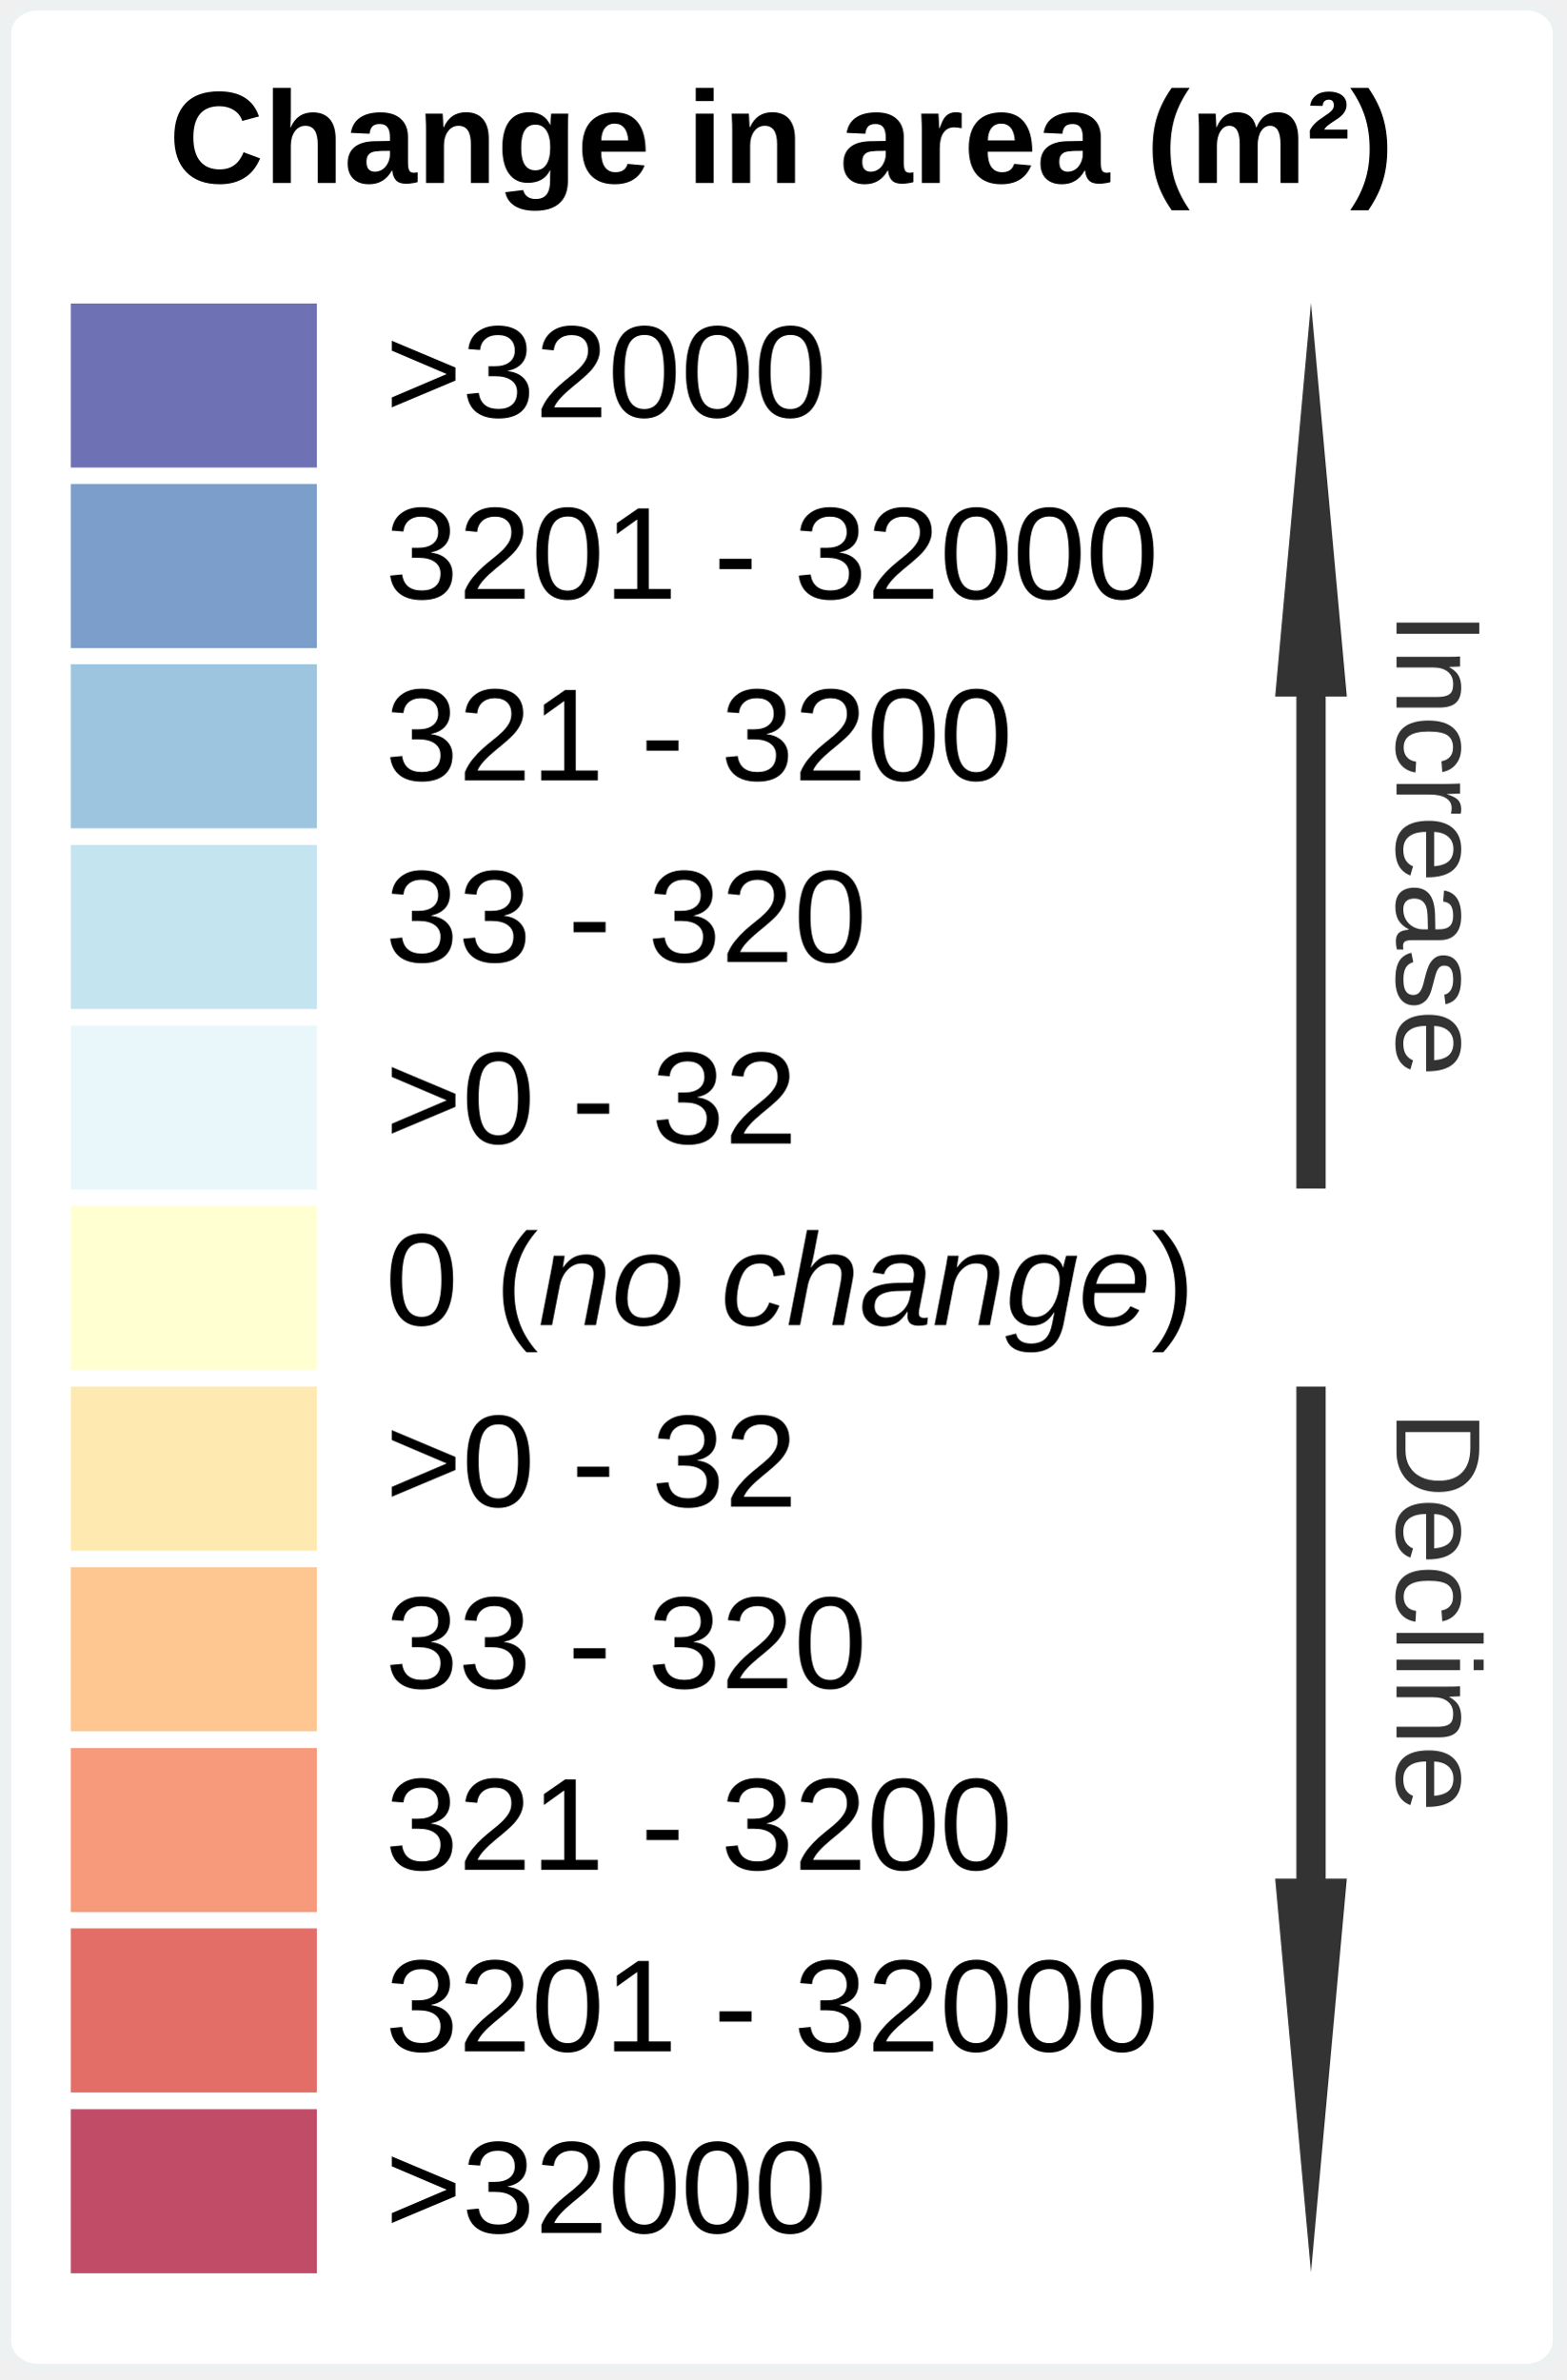
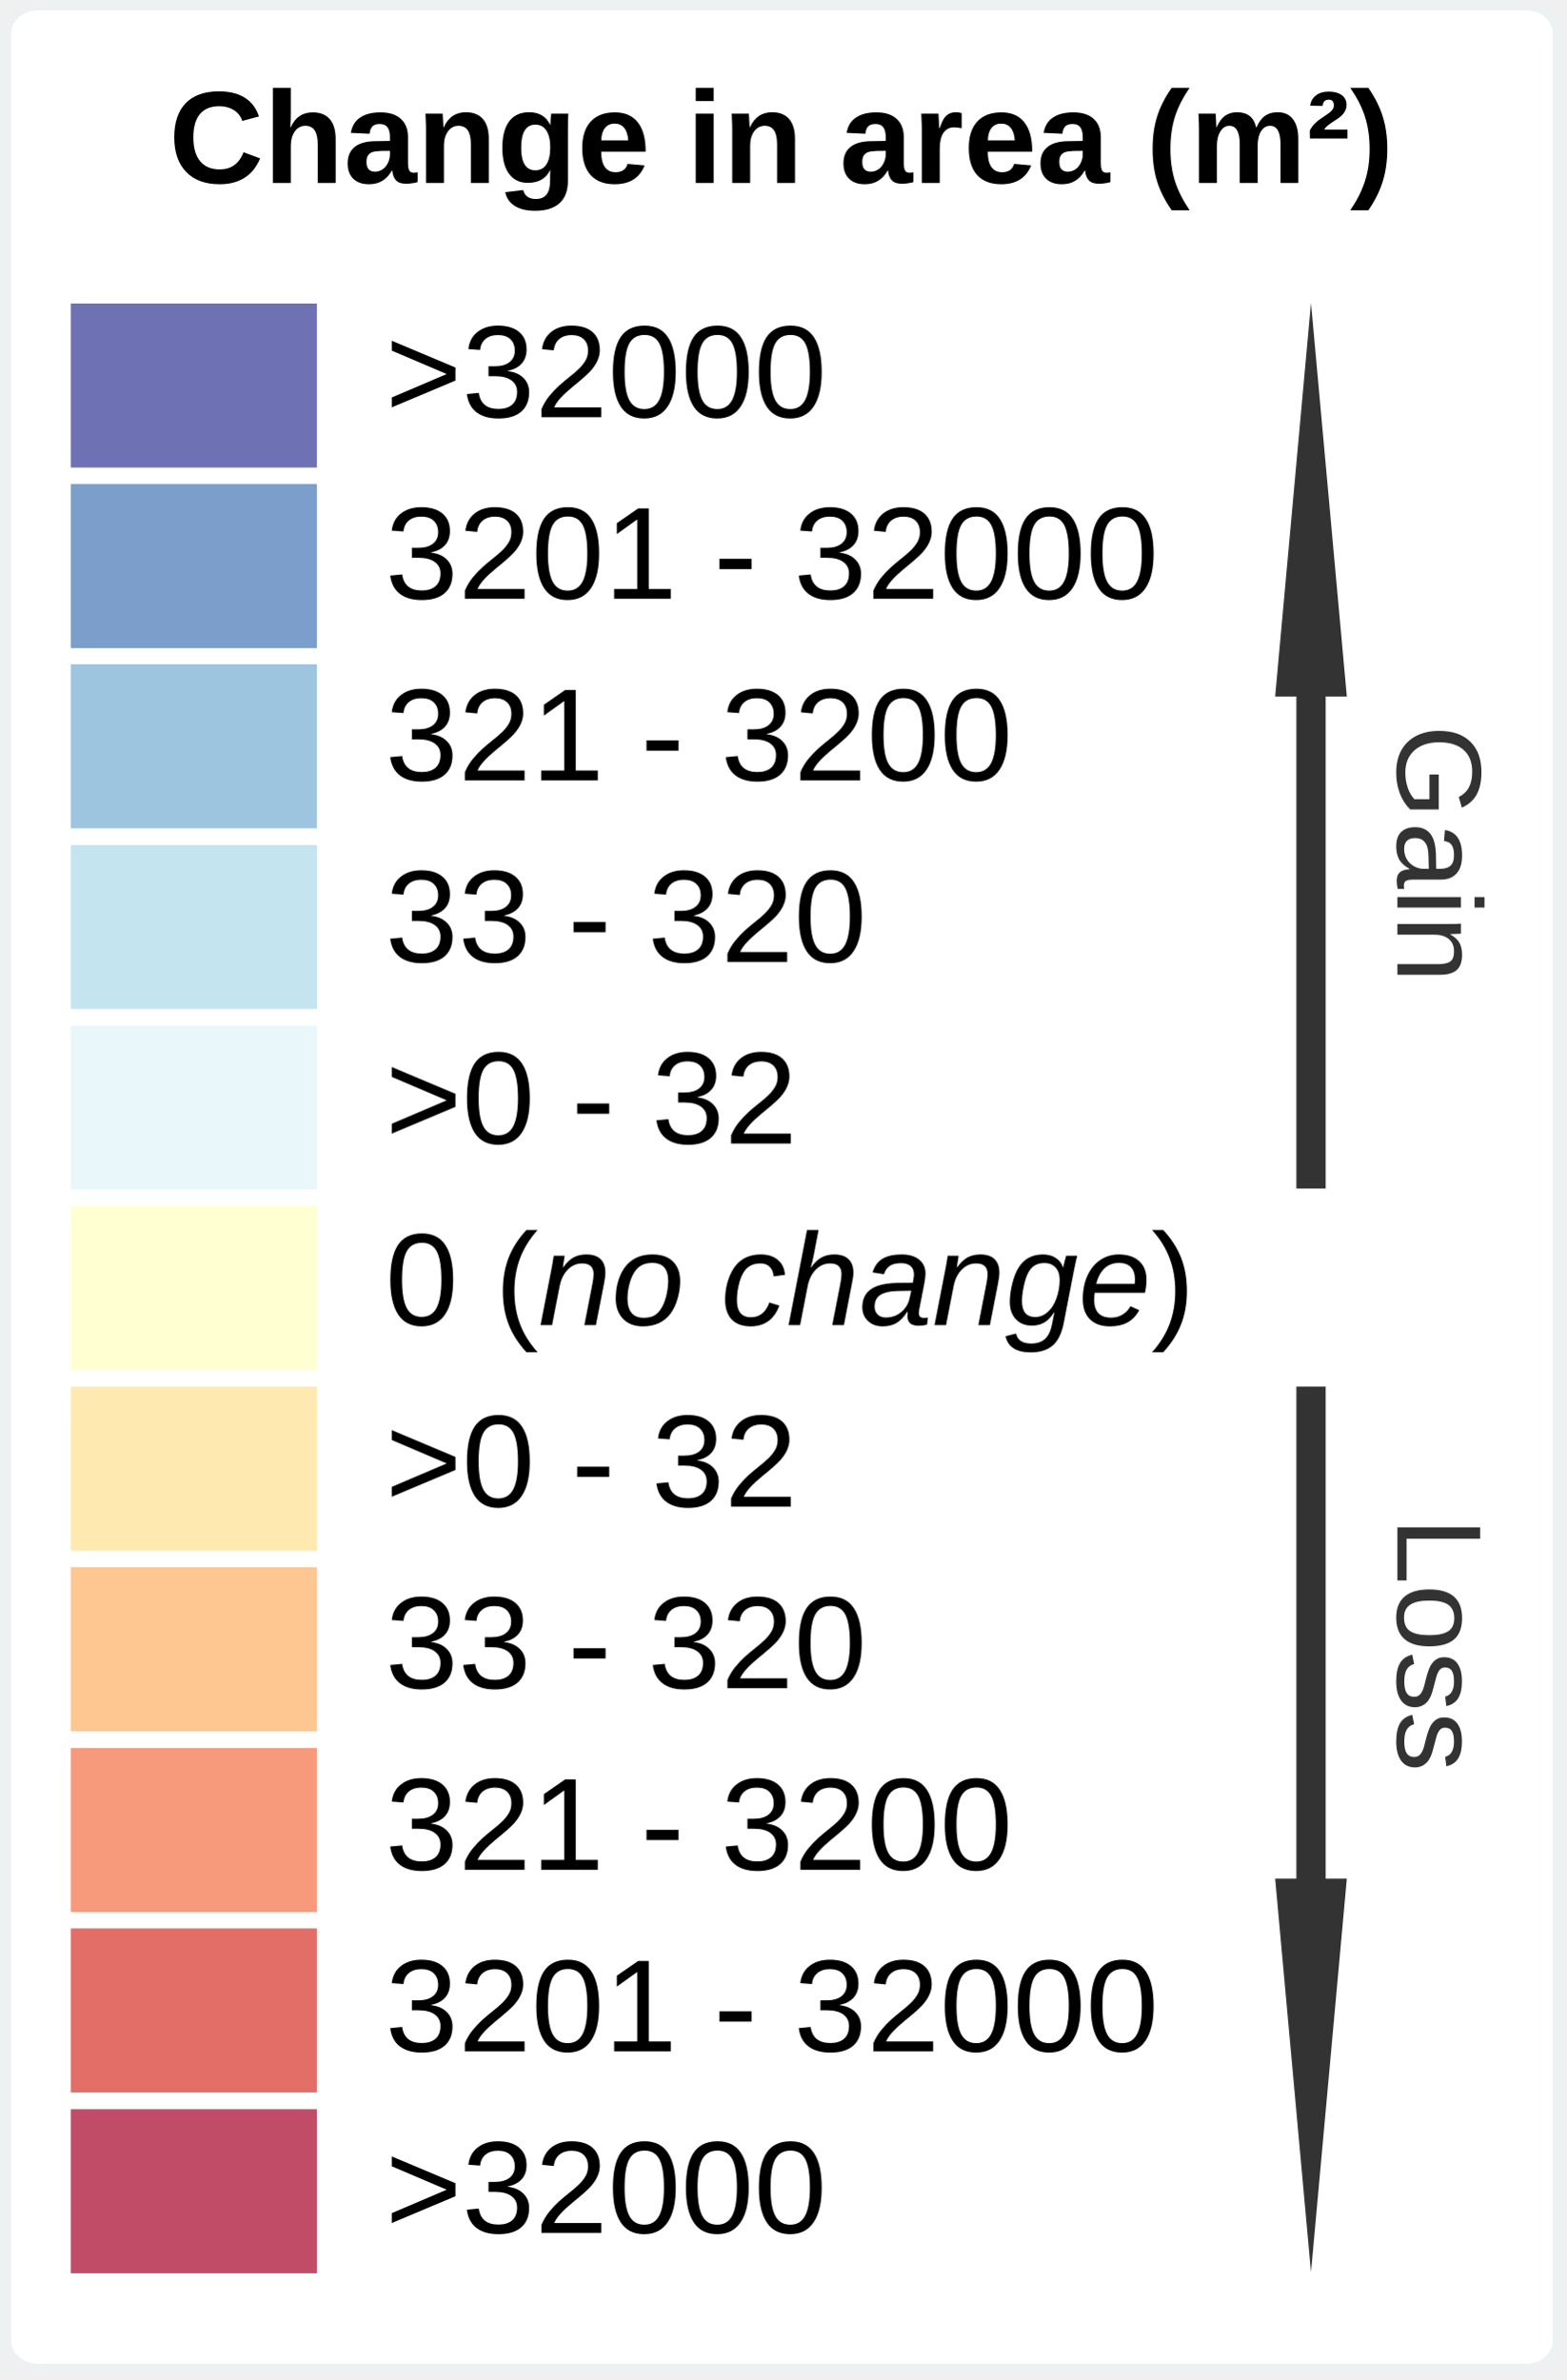
<svg xmlns="http://www.w3.org/2000/svg" width="100%" height="100%" viewBox="0 0 191 290" version="1.1" xml:space="preserve" style="fill-rule:evenodd;clip-rule:evenodd;stroke-linecap:round;stroke-linejoin:round;stroke-miterlimit:1.5;">
  <g transform="matrix(1.0334,0,0,0.903175,0.374704,0.0195705)">
    <path d="M183.507,4.491C183.507,2.403 181.804,0.709 179.707,0.709L4.076,0.709C1.978,0.709 0.276,2.403 0.276,4.491L0.276,315.899C0.276,317.986 1.978,319.681 4.076,319.681L179.707,319.681C181.804,319.681 183.507,317.986 183.507,315.899L183.507,4.491Z" style="fill:white;stroke:rgb(237,241,241);stroke-width:1.36px;" />
  </g>
  <g transform="matrix(1,0,0,1,-1.09346,19.5826)">
    <g opacity="0.7">
      <g transform="matrix(1.11969,0,0,0.969089,-3.59326,5.83351)">
        <rect x="11.892" y="11.948" width="26.793" height="20.638" style="fill:rgb(49,54,149);" />
      </g>
      <g transform="matrix(1.11969,0,0,0.969089,-3.59326,49.8097)">
        <rect x="11.892" y="11.948" width="26.793" height="20.638" style="fill:rgb(116,173,209);" />
      </g>
      <g transform="matrix(1.11969,0,0,0.969089,-3.59326,71.8342)">
        <rect x="11.892" y="11.948" width="26.793" height="20.638" style="fill:rgb(171,217,233);" />
      </g>
      <g transform="matrix(1.11969,0,0,0.969089,-3.59326,93.8454)">
        <rect x="11.892" y="11.948" width="26.793" height="20.638" style="fill:rgb(224,243,248);" />
      </g>
      <g transform="matrix(1.11969,0,0,0.969089,-3.59326,115.83)">
        <rect x="11.892" y="11.948" width="26.793" height="20.638" style="fill:rgb(255,255,191);" />
      </g>
      <g transform="matrix(1.11969,0,0,0.969089,-3.59326,137.869)">
        <rect x="11.892" y="11.948" width="26.793" height="20.638" style="fill:rgb(254,224,144);" />
      </g>
      <g transform="matrix(1.11969,0,0,0.969089,-3.59326,159.88)">
        <rect x="11.892" y="11.948" width="26.793" height="20.638" style="fill:rgb(253,174,97);" />
      </g>
      <g transform="matrix(1.11969,0,0,0.969089,-3.59326,181.921)">
        <rect x="11.892" y="11.948" width="26.793" height="20.638" style="fill:rgb(244,109,67);" />
      </g>
      <g transform="matrix(1.11969,0,0,0.969089,-3.59326,203.908)">
        <rect x="11.892" y="11.948" width="26.793" height="20.638" style="fill:rgb(215,48,39);" />
      </g>
      <g transform="matrix(1.11969,0,0,0.969089,-3.59326,225.947)">
        <rect x="11.892" y="11.948" width="26.793" height="20.638" style="fill:rgb(165,0,38);" />
      </g>
      <g transform="matrix(1.11969,0,0,0.969089,-3.59326,27.8335)">
        <rect x="11.892" y="11.948" width="26.793" height="20.638" style="fill:rgb(69,117,180);" />
      </g>
    </g>
  </g>
  <g transform="matrix(1,0,0,1,3.97981,-2.23635)">
    <text x="16.606px" y="24.541px" style="font-family:'Arial-BoldMT', 'Arial', sans-serif;font-weight:700;font-size:16px;">Change in area (m</text>
    <text x="155.31px" y="24.541px" style="font-family:'Arial-BoldMT', 'Arial', sans-serif;font-weight:700;font-size:16px;">²</text>
    <text x="160.638px" y="24.541px" style="font-family:'Arial-BoldMT', 'Arial', sans-serif;font-weight:700;font-size:16px;">)</text>
  </g>
  <g transform="matrix(1,0,0,1,2.97981,1.76365)">
    <text x="43.986px" y="49.094px" style="font-family:'ArialMT', 'Arial', sans-serif;font-size:16px;">&gt;32000</text>
    <text x="43.986px" y="71.227px" style="font-family:'ArialMT', 'Arial', sans-serif;font-size:16px;">3201 - 32000</text>
    <text x="43.986px" y="93.361px" style="font-family:'ArialMT', 'Arial', sans-serif;font-size:16px;">321 - 3200</text>
    <text x="43.986px" y="115.494px" style="font-family:'ArialMT', 'Arial', sans-serif;font-size:16px;">33 - 320</text>
    <text x="43.986px" y="137.627px" style="font-family:'ArialMT', 'Arial', sans-serif;font-size:16px;">&gt;0 - 32</text>
    <text x="43.986px" y="159.761px" style="font-family:'ArialMT', 'Arial', sans-serif;font-size:16px;">0 (</text>
    <text x="62.658px" y="159.761px" style="font-family:'Arial-ItalicMT', 'Arial', sans-serif;font-style:italic;font-size:16px;">no change</text>
    <text x="137.392px" y="159.761px" style="font-family:'ArialMT', 'Arial', sans-serif;font-size:16px;">)</text>
    <text x="43.986px" y="181.894px" style="font-family:'ArialMT', 'Arial', sans-serif;font-size:16px;">&gt;0 - 32</text>
    <text x="43.986px" y="204.027px" style="font-family:'ArialMT', 'Arial', sans-serif;font-size:16px;">33 - 320</text>
    <text x="43.986px" y="226.161px" style="font-family:'ArialMT', 'Arial', sans-serif;font-size:16px;">321 - 3200</text>
    <text x="43.986px" y="248.294px" style="font-family:'ArialMT', 'Arial', sans-serif;font-size:16px;">3201 - 32000</text>
    <text x="43.986px" y="270.427px" style="font-family:'ArialMT', 'Arial', sans-serif;font-size:16px;">&gt;32000</text>
  </g>
  <g transform="matrix(1,0,0,1,3.97981,1.76365)">
    <g id="Forward--small-" transform="matrix(2.62319e-16,-4.284,0.397208,2.43219e-17,69.4695,1368.34)">
      <path d="M311.2,217.5L300,206.5L300,213L286,213L286,222L300,222L300,228.5L311.2,217.5Z" style="fill:rgb(51,51,51);fill-rule:nonzero;" />
    </g>
    <g id="Forward--small-1" transform="matrix(2.62319e-16,4.284,-0.397208,2.43219e-17,242.255,-1057.96)">
      <path d="M311.2,217.5L300,206.5L300,213L286,213L286,222L300,222L300,228.5L311.2,217.5Z" style="fill:rgb(51,51,51);fill-rule:nonzero;" />
    </g>
  </g>
-   <g transform="matrix(6.12323e-17,1,-1,6.12323e-17,285.4,58.7611)">
-     <text x="15.775px" y="115.131px" style="font-family:'ArialMT', 'Arial', sans-serif;font-size:14.667px;fill:rgb(51,51,51);">I<tspan x="20.29px 28.887px 36.66px 41.984px 50.581px 59.178px 66.951px 75.548px 80.063px 84.578px 89.093px 93.608px 98.123px 102.637px 107.152px 111.667px 116.182px 120.697px 131.729px 140.326px 148.099px 151.797px 155.496px 164.093px " y="115.131px 115.131px 115.131px 115.131px 115.131px 115.131px 115.131px 115.131px 115.131px 115.131px 115.131px 115.131px 115.131px 115.131px 115.131px 115.131px 115.131px 115.131px 115.131px 115.131px 115.131px 115.131px 115.131px 115.131px ">ncrease          Decline</tspan>
+   <g transform="matrix(6.12323e-17,1,-1,6.12323e-17,285.505,35.4167)">
+     <text x="52.943px" y="115.131px" style="font-family:'ArialMT', 'Arial', sans-serif;font-size:14.667px;fill:rgb(51,51,51);">G<tspan x="64.791px 73.388px 77.087px 85.684px 90.199px 94.713px 99.228px 103.743px 108.258px 112.773px 117.288px 121.803px 126.318px 130.832px 135.347px 139.862px 144.377px 148.892px 153.407px 157.922px 166.519px 175.115px 182.889px " y="115.131px 115.131px 115.131px 115.131px 115.131px 115.131px 115.131px 115.131px 115.131px 115.131px 115.131px 115.131px 115.131px 115.131px 115.131px 115.131px 115.131px 115.131px 115.131px 115.131px 115.131px 115.131px 115.131px ">ain                Loss</tspan>
    </text>
  </g>
</svg>
